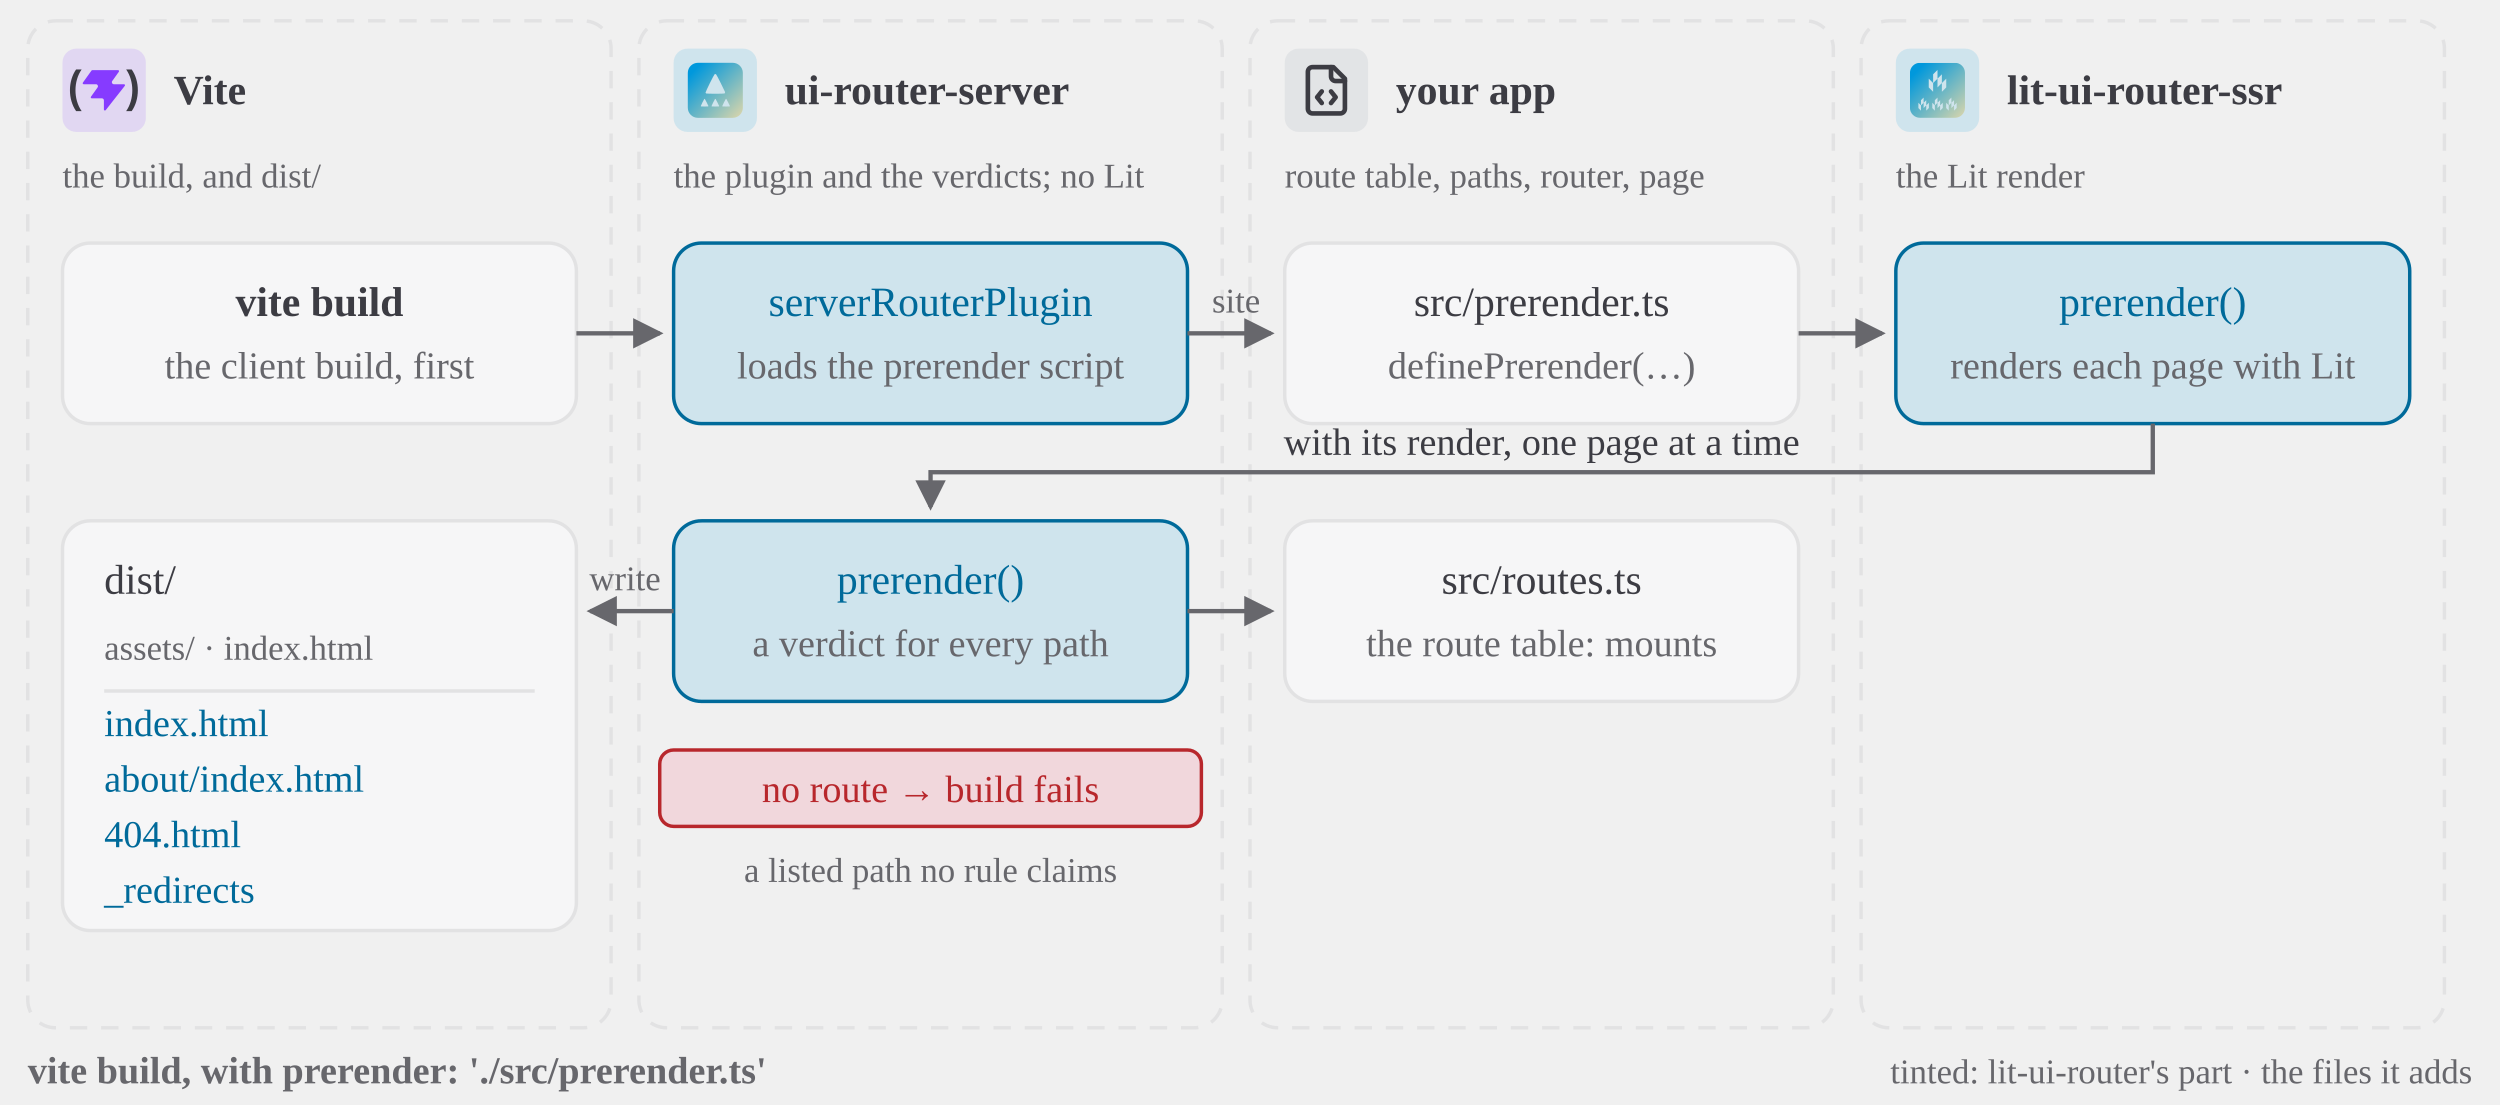
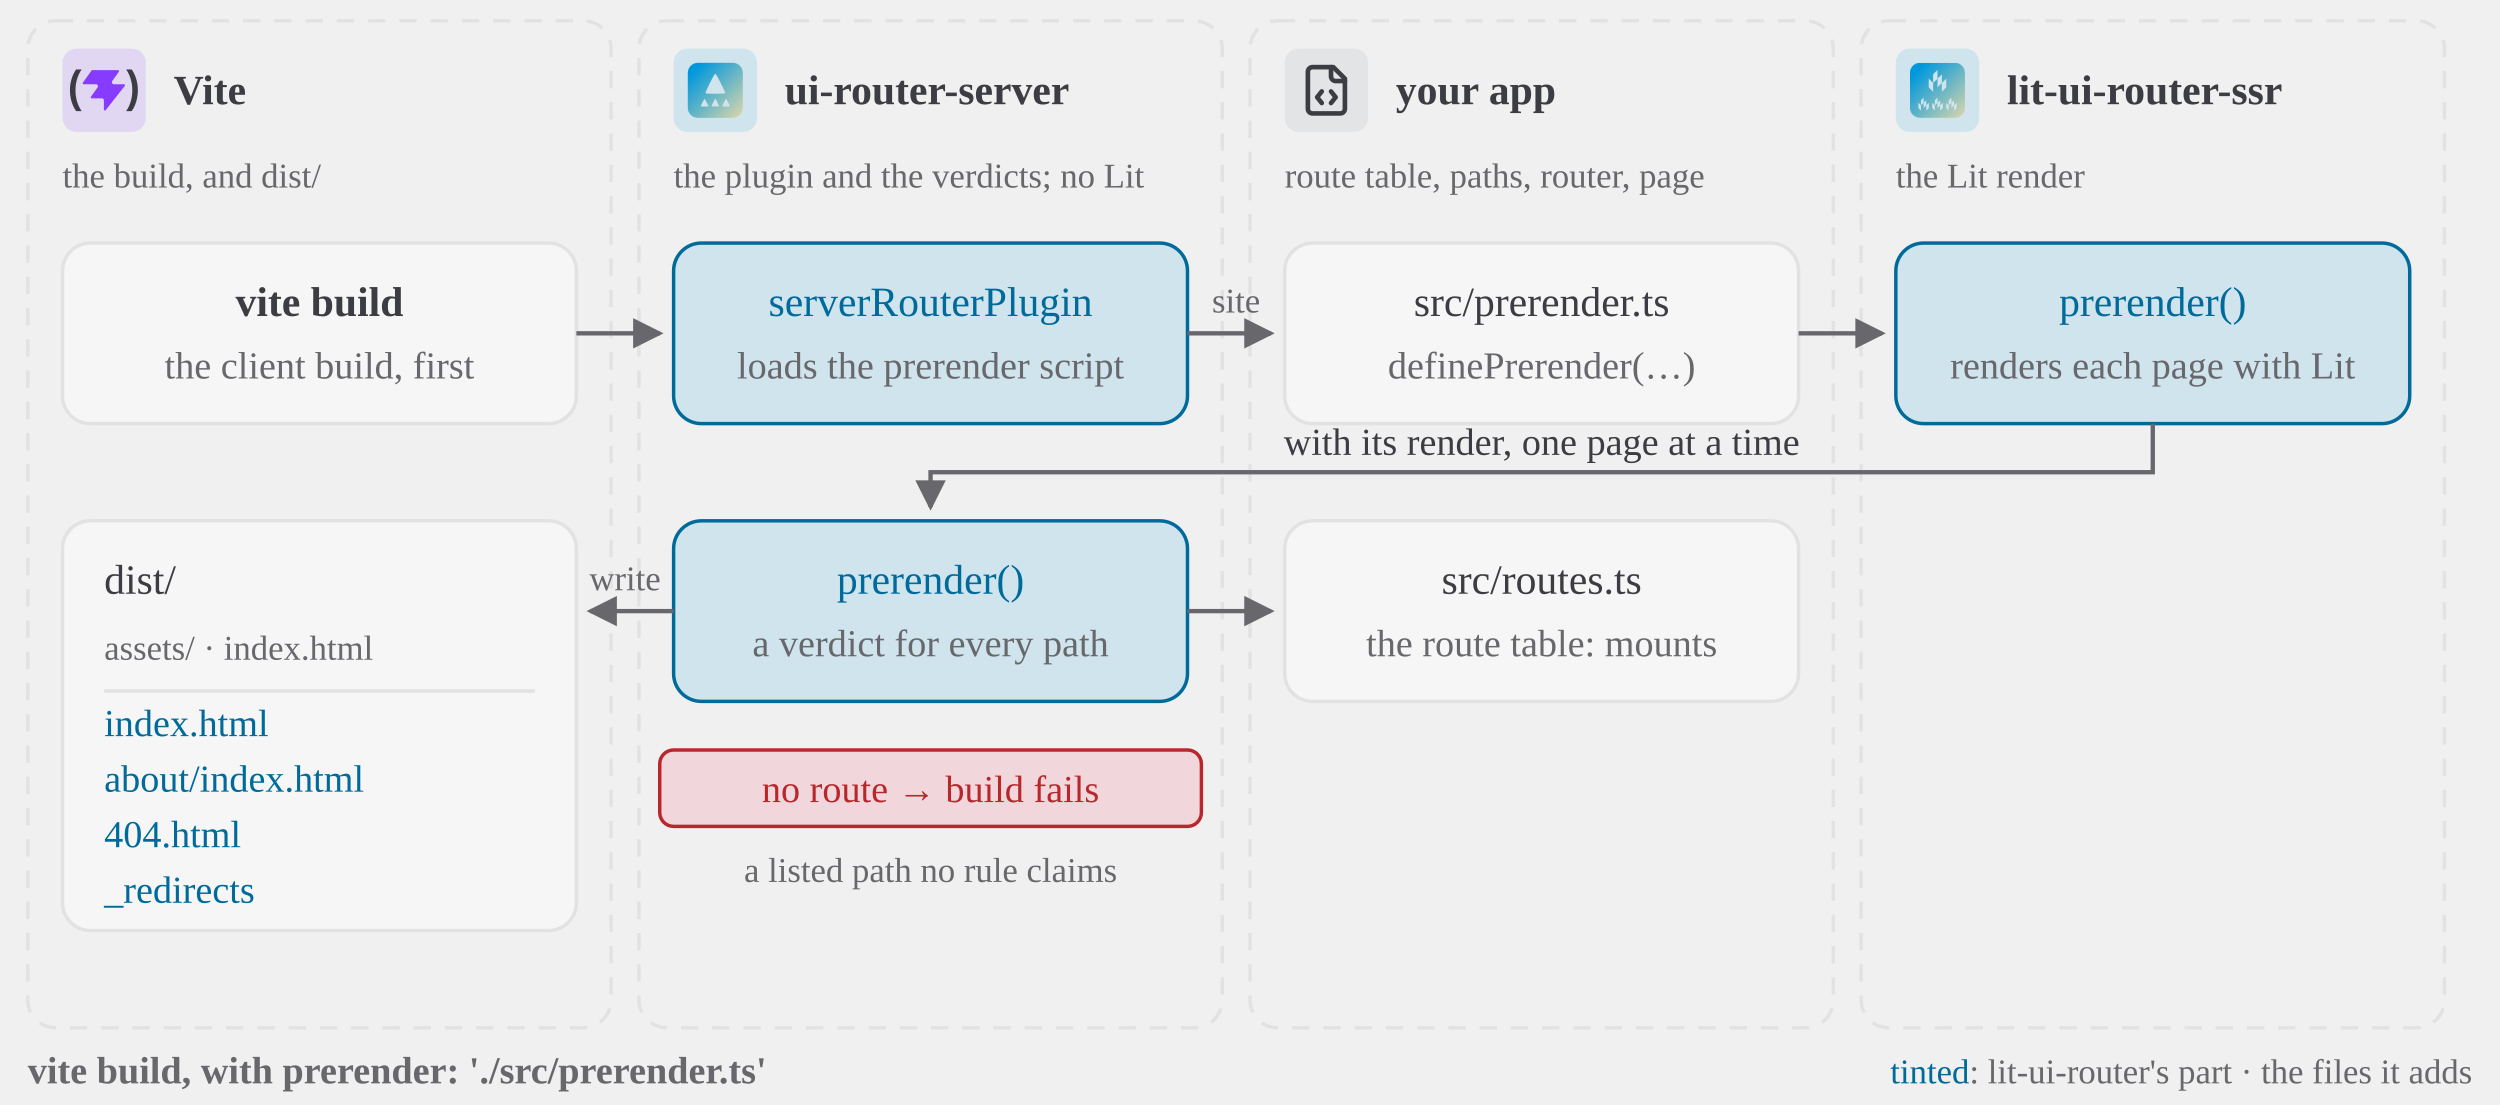
<svg xmlns="http://www.w3.org/2000/svg" viewBox="0 0 720 318" width="100%" style="max-width: 720px" role="img" aria-label="Who owns what at build time. Vite runs the client build first and writes dist/, with assets/ and index.html. Then serverRouterPlugin, from ui-router-server, loads your src/prerender.ts and hands it site. Your script calls prerender() from lit-ui-router-ssr, which renders each page with Lit and hands the verdict work back to ui-router-server's prerender(), one page at a time. That prerender() asks your route table in src/routes.ts for a verdict per path and writes the files into dist/: index.html, about/index.html, 404.html and _redirects. A listed path no rule claims fails the build. ui-router-server never imports Lit; lit-ui-router-ssr owns the Lit render; your app owns the route table, the paths, the router and the page.">
  <style>
    @media (prefers-color-scheme: dark) {
      svg:root {
        color-scheme: dark;
        --vp-c-bg-soft: #202127;
        --vp-c-divider: #2e2e32;
        --vp-c-text-1: #dfdfd6;
        --vp-c-text-2: #98989f;
        --vp-c-brand-1: #29abe6;
        --vp-c-brand-soft: rgba(0, 152, 220, 0.16);
        --vp-c-default-soft: rgba(101, 117, 133, 0.16);
        --vp-c-red-1: #f66f81;
        --vp-c-red-soft: rgba(244, 63, 94, 0.16);
      }
    }
  </style>
  <defs>
    <marker id="arr-pre-0" viewBox="0 0 8 8" refX="7" refY="4" markerWidth="7" markerHeight="7" orient="auto-start-reverse">
      <path d="M0 0L8 4L0 8z" fill="var(--vp-c-text-2, #67676c)" />
    </marker>
  </defs>
  <g font-family="var(--vp-font-family-base, ui-sans-serif, system-ui, sans-serif)">
    <rect x="8" y="6" width="168" height="290" rx="8" fill="none" stroke="var(--vp-c-divider, #e2e2e3)" stroke-dasharray="5 4" />
    <rect x="184" y="6" width="168" height="290" rx="8" fill="none" stroke="var(--vp-c-divider, #e2e2e3)" stroke-dasharray="5 4" />
    <rect x="360" y="6" width="168" height="290" rx="8" fill="none" stroke="var(--vp-c-divider, #e2e2e3)" stroke-dasharray="5 4" />
    <rect x="536" y="6" width="168" height="290" rx="8" fill="none" stroke="var(--vp-c-divider, #e2e2e3)" stroke-dasharray="5 4" />
    <rect data-brand="vite" x="18" y="14" width="24" height="24" rx="4" fill="#863BFF" fill-opacity="0.14" />
    <svg x="20" y="20" width="20" height="12" viewBox="0 0 23 14">
      <path fill="var(--vp-c-text-1, #3c3c43)" d="M2.07 3.05176e-05C-0.682 3.94 -0.698 10.046 2.07 14H3.93C1.162 10.046 1.178 3.94 3.93 3.05176e-05H2.07Z" />
      <path fill="var(--vp-c-text-1, #3c3c43)" d="M20.748 0H18.889C21.641 3.94 21.657 10.046 18.889 14H20.748C23.516 10.046 23.5 3.94 20.748 0Z" />
      <path data-brand="vite" fill="#863BFF" d="M12.014 13.677C11.815 13.93 11.409 13.789 11.409 13.468V10.385C11.409 10.011 11.106 9.708 10.732 9.708H7.328C7.053 9.708 6.892 9.397 7.053 9.173L9.291 6.04C9.611 5.592 9.291 4.97 8.74 4.97H4.62C4.345 4.97 4.185 4.658 4.345 4.435L7.246 0.373C7.31 0.284 7.413 0.231 7.522 0.231H16.167C16.442 0.231 16.603 0.542 16.442 0.766L14.204 3.899C13.884 4.347 14.204 4.97 14.755 4.97H18.16C18.442 4.97 18.6 5.295 18.426 5.517L12.014 13.678L12.014 13.677Z" />
    </svg>
    <text x="50" y="30" font-size="12" font-weight="600" fill="var(--vp-c-text-1, #3c3c43)">Vite</text>
    <text x="18" y="54" font-size="10" fill="var(--vp-c-text-2, #67676c)">the build, and dist/</text>
    <rect x="194" y="14" width="24" height="24" rx="4" fill="var(--vp-c-brand-soft, rgba(0,152,220,0.14))" />
    <svg data-brand="ui-router" x="198" y="18" width="16" height="16" viewBox="36 36 88 88">
      <defs>
        <linearGradient id="uir-pre-0" x1="0" y1="0" x2="1" y2="0" gradientUnits="userSpaceOnUse" gradientTransform="matrix(88.2456,86.5496,-86.5496,88.2456,47.1714,47.8033)">
          <stop offset="0" stop-color="#0098dc" />
          <stop offset="1" stop-color="#ffe0a3" />
        </linearGradient>
      </defs>
      <path fill="url(#uir-pre-0)" fill-rule="evenodd" d="M52.416,36.478c-8.766,0 -15.938,7.172 -15.938,15.938l0,55.298c0,8.767 7.172,15.939 15.938,15.939l55.299,0c8.766,0 15.937,-7.172 15.937,-15.939l0,-55.298c0,-8.766 -7.171,-15.938 -15.937,-15.938l-55.299,0ZM65.459,85.086l-0.463,-0.677l-0.457,-0.672c0.156,-0.865 3.199,-7.515 6.762,-14.779c3.563,-7.264 7.064,-13.821 7.782,-14.571l0.981,0l0.979,-0.006c0.719,0.755 4.221,7.315 7.783,14.578c3.561,7.264 6.58,13.498 6.709,13.854l0,0.335c0,0.438 -0.134,0.876 -0.4,1.261l-0.463,0.677c-0.909,0.229 -7.481,0.415 -14.607,0.415c-7.126,0 -13.698,-0.186 -14.606,-0.415ZM91.432,105.585l-0.18,-0.262l-0.178,-0.26c0.062,-0.336 1.242,-2.912 2.623,-5.727c1.38,-2.815 2.736,-5.357 3.013,-5.649l0.76,0c0.279,0.292 1.637,2.834 3.016,5.649c1.381,2.815 2.55,5.23 2.6,5.369l0,0.129c0,0.17 -0.053,0.341 -0.155,0.489l-0.179,0.262c-0.352,0.088 -2.899,0.16 -5.66,0.16c-2.763,0 -5.309,-0.072 -5.66,-0.16ZM74.407,105.585l-0.181,-0.262l-0.178,-0.26c0.061,-0.336 1.241,-2.912 2.623,-5.727c1.379,-2.815 2.736,-5.357 3.014,-5.649l0.759,0c0.278,0.292 1.636,2.834 3.016,5.649c1.38,2.815 2.55,5.23 2.599,5.369l0,0.129c0,0.17 -0.051,0.341 -0.154,0.489l-0.179,0.262c-0.352,0.088 -2.9,0.16 -5.661,0.16c-2.761,0 -5.307,-0.072 -5.658,-0.16ZM57.38,105.585l-0.18,-0.262l-0.176,-0.26c0.059,-0.336 1.238,-2.912 2.619,-5.727c1.381,-2.815 2.739,-5.357 3.016,-5.649l0.759,0c0.28,0.292 1.636,2.834 3.016,5.649c1.38,2.815 2.55,5.23 2.599,5.369l0,0.129c0,0.17 -0.052,0.341 -0.154,0.489l-0.18,0.262c-0.351,0.088 -2.899,0.16 -5.66,0.16c-2.761,0 -5.308,-0.072 -5.659,-0.16Z" />
    </svg>
    <text x="226" y="30" font-size="12" font-weight="600" fill="var(--vp-c-text-1, #3c3c43)">ui-router-server</text>
    <text x="194" y="54" font-size="10" fill="var(--vp-c-text-2, #67676c)">the plugin and the verdicts; no Lit</text>
    <rect x="370" y="14" width="24" height="24" rx="4" fill="var(--vp-c-default-soft, rgba(142,150,170,0.14))" />
    <svg x="374" y="18" width="16" height="16" viewBox="0 0 24 24" fill="none" stroke="var(--vp-c-text-1, #3c3c43)" stroke-width="2" stroke-linecap="round" stroke-linejoin="round">
      <path d="M10 12.5 8 15l2 2.5" />
      <path d="m14 12.5 2 2.5-2 2.5" />
      <path d="M14 2v4a2 2 0 0 0 2 2h4" />
      <path d="M15 2H6a2 2 0 0 0-2 2v16a2 2 0 0 0 2 2h12a2 2 0 0 0 2-2V7z" />
    </svg>
    <text x="402" y="30" font-size="12" font-weight="600" fill="var(--vp-c-text-1, #3c3c43)">your app</text>
    <text x="370" y="54" font-size="10" fill="var(--vp-c-text-2, #67676c)">route table, paths, router, page</text>
    <rect x="546" y="14" width="24" height="24" rx="4" fill="var(--vp-c-brand-soft, rgba(0,152,220,0.14))" />
    <svg data-brand="lit-ui-router" x="550" y="18" width="16" height="16" viewBox="0 0 800 800">
      <defs>
        <linearGradient id="lur-pre-0" x1="-1117.68" y1="801.01" x2="-1116.68" y2="801.01" gradientTransform="scale(1123.68 -1123.68) rotate(-44.44 -1539.347 -967.69)" gradientUnits="userSpaceOnUse">
          <stop offset="0" stop-color="#0098dc" />
          <stop offset="1" stop-color="#ffe0a3" />
        </linearGradient>
        <mask id="lur-mask-pre-0">
          <rect x="0" y="0" width="800" height="800" fill="#ffffff" />
          <path fill="#000000" d="m400 107-63 63v126l63-63v-126zm0 126v126l63-63v-126l-63 63zm63 63v126l63-63v-126l-63 63zm-126 0-63-63v126l63 63v-126zM200 505l-38 38v75l38-38v-75zm0 75v76l38-38v-76l-38 38zm38 38v75l38-38v-75l-38 38zm-76 0-37-38v76l37 38v-76zM400 505l-38 38v75l38-38v-75zm0 75v76l38-38v-76l-38 38zm38 38v75l38-38v-75l-38 38zm-76 0-37-38v76l37 38v-76zM600 505l-38 38v75l38-38v-75zm0 75v76l38-38v-76l-38 38zm38 38v75l38-38v-75l-38 38zm-76 0-37-38v76l37 38v-76z" />
        </mask>
      </defs>
      <path fill="url(#lur-pre-0)" mask="url(#lur-mask-pre-0)" d="M147.89 4C68.2 4 3 69.2 3 148.89V651.6c0 79.7 65.2 144.9 144.89 144.9h502.72c79.69 0 144.88-65.2 144.88-144.9V148.89C795.49 69.2 730.3 4 650.61 4H147.89z" />
    </svg>
    <text x="578" y="30" font-size="12" font-weight="600" fill="var(--vp-c-text-1, #3c3c43)">lit-ui-router-ssr</text>
    <text x="546" y="54" font-size="10" fill="var(--vp-c-text-2, #67676c)">the Lit render</text>
    <rect x="18" y="70" width="148" height="52" rx="8" fill="var(--vp-c-bg-soft, #f6f6f7)" stroke="var(--vp-c-divider, #e2e2e3)" />
    <text x="92" y="91" font-size="12" font-weight="600" fill="var(--vp-c-text-1, #3c3c43)" text-anchor="middle">vite build</text>
    <text x="92" y="109" font-size="11" fill="var(--vp-c-text-2, #67676c)" text-anchor="middle">the client build, first</text>
    <rect x="194" y="70" width="148" height="52" rx="8" fill="var(--vp-c-brand-soft, rgba(0,152,220,0.14))" stroke="var(--vp-c-brand-1, #006a9a)" />
    <text x="268" y="91" font-size="12" font-family="var(--vp-font-family-mono, ui-monospace, monospace)" fill="var(--vp-c-brand-1, #006a9a)" text-anchor="middle">serverRouterPlugin</text>
    <text x="268" y="109" font-size="11" fill="var(--vp-c-text-2, #67676c)" text-anchor="middle">loads the prerender script</text>
    <rect x="370" y="70" width="148" height="52" rx="8" fill="var(--vp-c-bg-soft, #f6f6f7)" stroke="var(--vp-c-divider, #e2e2e3)" />
    <text x="444" y="91" font-size="12" font-family="var(--vp-font-family-mono, ui-monospace, monospace)" fill="var(--vp-c-text-1, #3c3c43)" text-anchor="middle">src/prerender.ts</text>
    <text x="444" y="109" font-size="11" fill="var(--vp-c-text-2, #67676c)" text-anchor="middle">definePrerender(…)</text>
    <rect x="546" y="70" width="148" height="52" rx="8" fill="var(--vp-c-brand-soft, rgba(0,152,220,0.14))" stroke="var(--vp-c-brand-1, #006a9a)" />
    <text x="620" y="91" font-size="12" font-family="var(--vp-font-family-mono, ui-monospace, monospace)" fill="var(--vp-c-brand-1, #006a9a)" text-anchor="middle">prerender()</text>
    <text x="620" y="109" font-size="11" fill="var(--vp-c-text-2, #67676c)" text-anchor="middle">renders each page with Lit</text>
    <line x1="166" y1="96" x2="190" y2="96" stroke="var(--vp-c-text-2, #67676c)" stroke-width="1.25" marker-end="url(#arr-pre-0)" />
    <line x1="342" y1="96" x2="366" y2="96" stroke="var(--vp-c-text-2, #67676c)" stroke-width="1.25" marker-end="url(#arr-pre-0)" />
    <text x="356" y="90" font-size="10" fill="var(--vp-c-text-2, #67676c)" text-anchor="middle">site</text>
    <line x1="518" y1="96" x2="542" y2="96" stroke="var(--vp-c-text-2, #67676c)" stroke-width="1.25" marker-end="url(#arr-pre-0)" />
    <path d="M620 122V136H268V146" fill="none" stroke="var(--vp-c-text-2, #67676c)" stroke-width="1.25" marker-end="url(#arr-pre-0)" />
    <text x="444" y="131" font-size="11" fill="var(--vp-c-text-1, #3c3c43)" text-anchor="middle">with its render, one page at a time</text>
    <rect x="194" y="150" width="148" height="52" rx="8" fill="var(--vp-c-brand-soft, rgba(0,152,220,0.14))" stroke="var(--vp-c-brand-1, #006a9a)" />
    <text x="268" y="171" font-size="12" font-family="var(--vp-font-family-mono, ui-monospace, monospace)" fill="var(--vp-c-brand-1, #006a9a)" text-anchor="middle">prerender()</text>
    <text x="268" y="189" font-size="11" fill="var(--vp-c-text-2, #67676c)" text-anchor="middle">a verdict for every path</text>
    <rect x="370" y="150" width="148" height="52" rx="8" fill="var(--vp-c-bg-soft, #f6f6f7)" stroke="var(--vp-c-divider, #e2e2e3)" />
    <text x="444" y="171" font-size="12" font-family="var(--vp-font-family-mono, ui-monospace, monospace)" fill="var(--vp-c-text-1, #3c3c43)" text-anchor="middle">src/routes.ts</text>
    <text x="444" y="189" font-size="11" fill="var(--vp-c-text-2, #67676c)" text-anchor="middle">the route table: mounts</text>
    <line x1="342" y1="176" x2="366" y2="176" stroke="var(--vp-c-text-2, #67676c)" stroke-width="1.25" marker-end="url(#arr-pre-0)" />
    <line x1="194" y1="176" x2="170" y2="176" stroke="var(--vp-c-text-2, #67676c)" stroke-width="1.25" marker-end="url(#arr-pre-0)" />
    <text x="180" y="170" font-size="10" fill="var(--vp-c-text-2, #67676c)" text-anchor="middle">write</text>
    <rect x="190" y="216" width="156" height="22" rx="4" fill="var(--vp-c-red-soft, rgba(244,63,94,0.14))" stroke="var(--vp-c-red-1, #b8272c)" />
    <text x="268" y="231" font-size="11" font-family="var(--vp-font-family-mono, ui-monospace, monospace)" fill="var(--vp-c-red-1, #b8272c)" text-anchor="middle">no route → build fails</text>
    <text x="268" y="254" font-size="10" fill="var(--vp-c-text-2, #67676c)" text-anchor="middle">a listed path no rule claims</text>
    <rect x="18" y="150" width="148" height="118" rx="8" fill="var(--vp-c-bg-soft, #f6f6f7)" stroke="var(--vp-c-divider, #e2e2e3)" />
    <text x="30" y="171" font-size="12" font-family="var(--vp-font-family-mono, ui-monospace, monospace)" fill="var(--vp-c-text-1, #3c3c43)">dist/</text>
    <text x="30" y="190" font-size="10" font-family="var(--vp-font-family-mono, ui-monospace, monospace)" fill="var(--vp-c-text-2, #67676c)">assets/ · index.html</text>
    <text x="30" y="212" font-size="11" font-family="var(--vp-font-family-mono, ui-monospace, monospace)" fill="var(--vp-c-brand-1, #006a9a)">index.html</text>
    <text x="30" y="228" font-size="11" font-family="var(--vp-font-family-mono, ui-monospace, monospace)" fill="var(--vp-c-brand-1, #006a9a)">about/index.html</text>
    <text x="30" y="244" font-size="11" font-family="var(--vp-font-family-mono, ui-monospace, monospace)" fill="var(--vp-c-brand-1, #006a9a)">404.html</text>
    <text x="30" y="260" font-size="11" font-family="var(--vp-font-family-mono, ui-monospace, monospace)" fill="var(--vp-c-brand-1, #006a9a)">_redirects</text>
    <line x1="30" y1="199" x2="154" y2="199" stroke="var(--vp-c-divider, #e2e2e3)" />
    <text x="8" y="312" font-size="11" font-weight="600" fill="var(--vp-c-text-2, #67676c)">vite build, with prerender: './src/prerender.ts'</text>
-     <text x="712" y="312" font-size="10" fill="var(--vp-c-text-2, #67676c)" text-anchor="end">tinted: lit-ui-router's part · the files it adds</text>
+     <text x="712" y="312" font-size="10" fill="var(--vp-c-text-2, #67676c)" text-anchor="end">
+       <tspan fill="var(--vp-c-brand-1, #006a9a)">tinted</tspan>: lit-ui-router's part · the files it adds</text>
  </g>
</svg>
